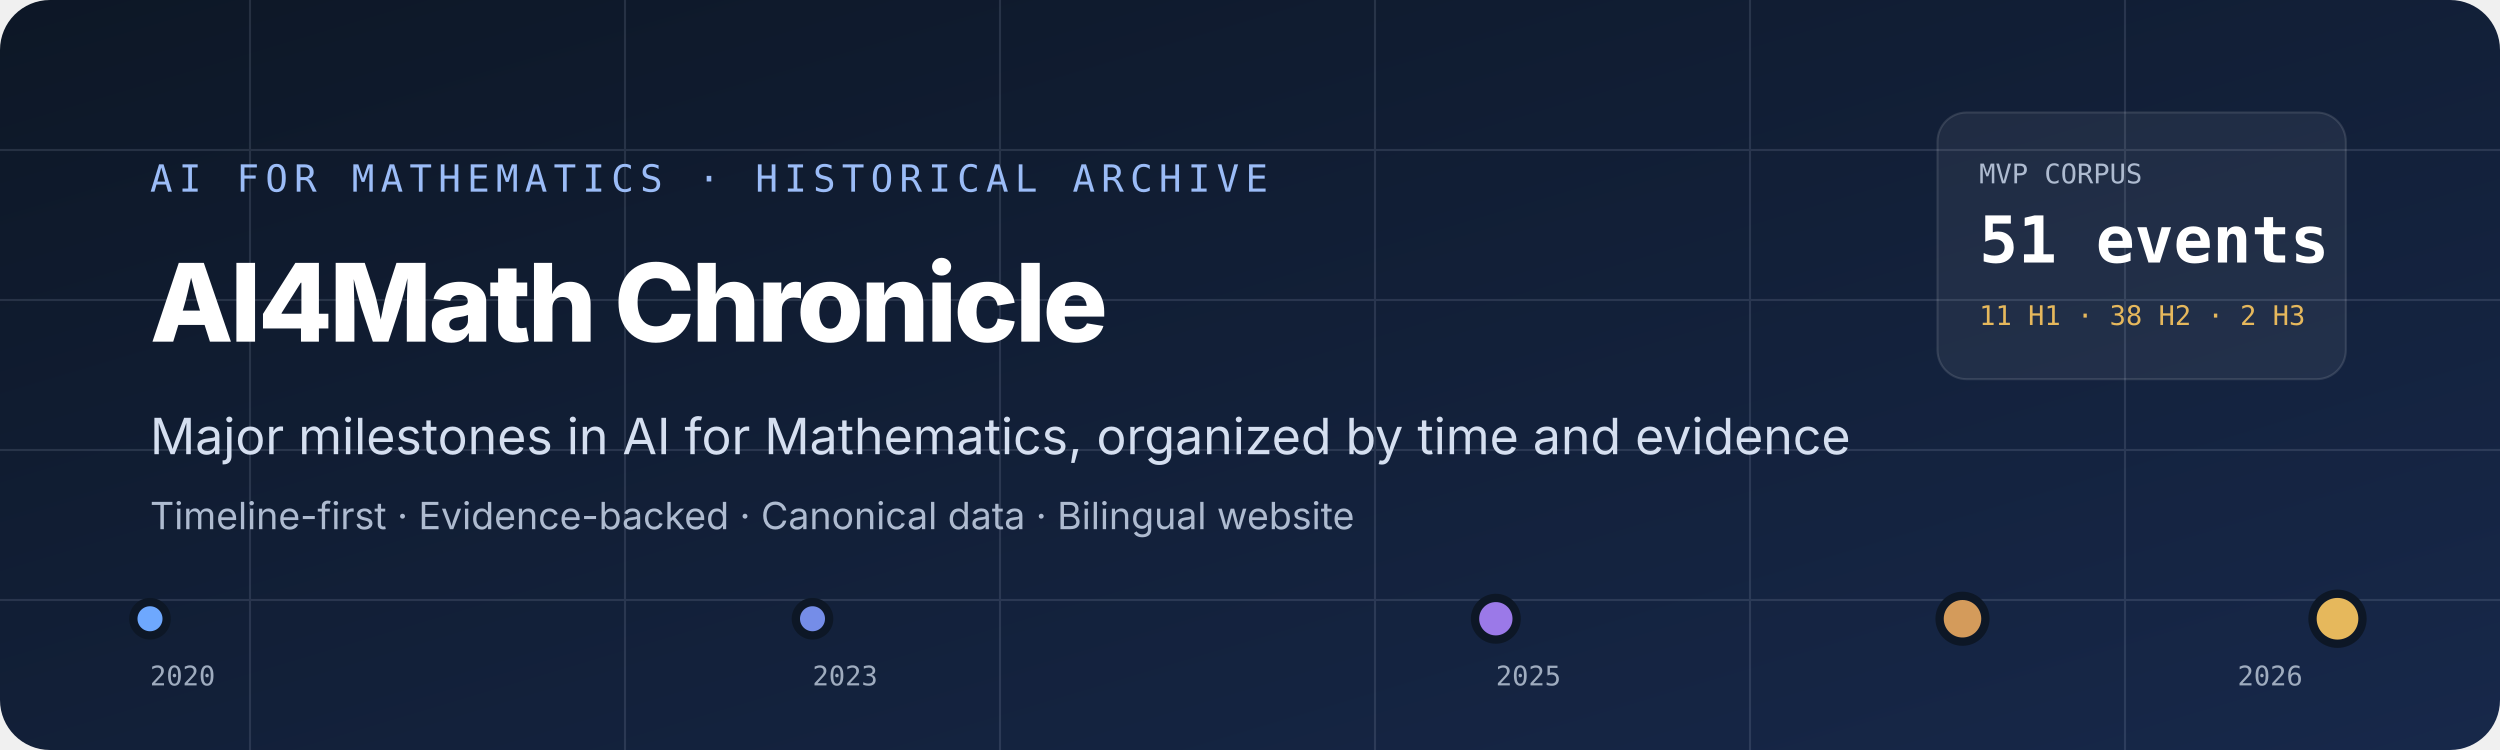
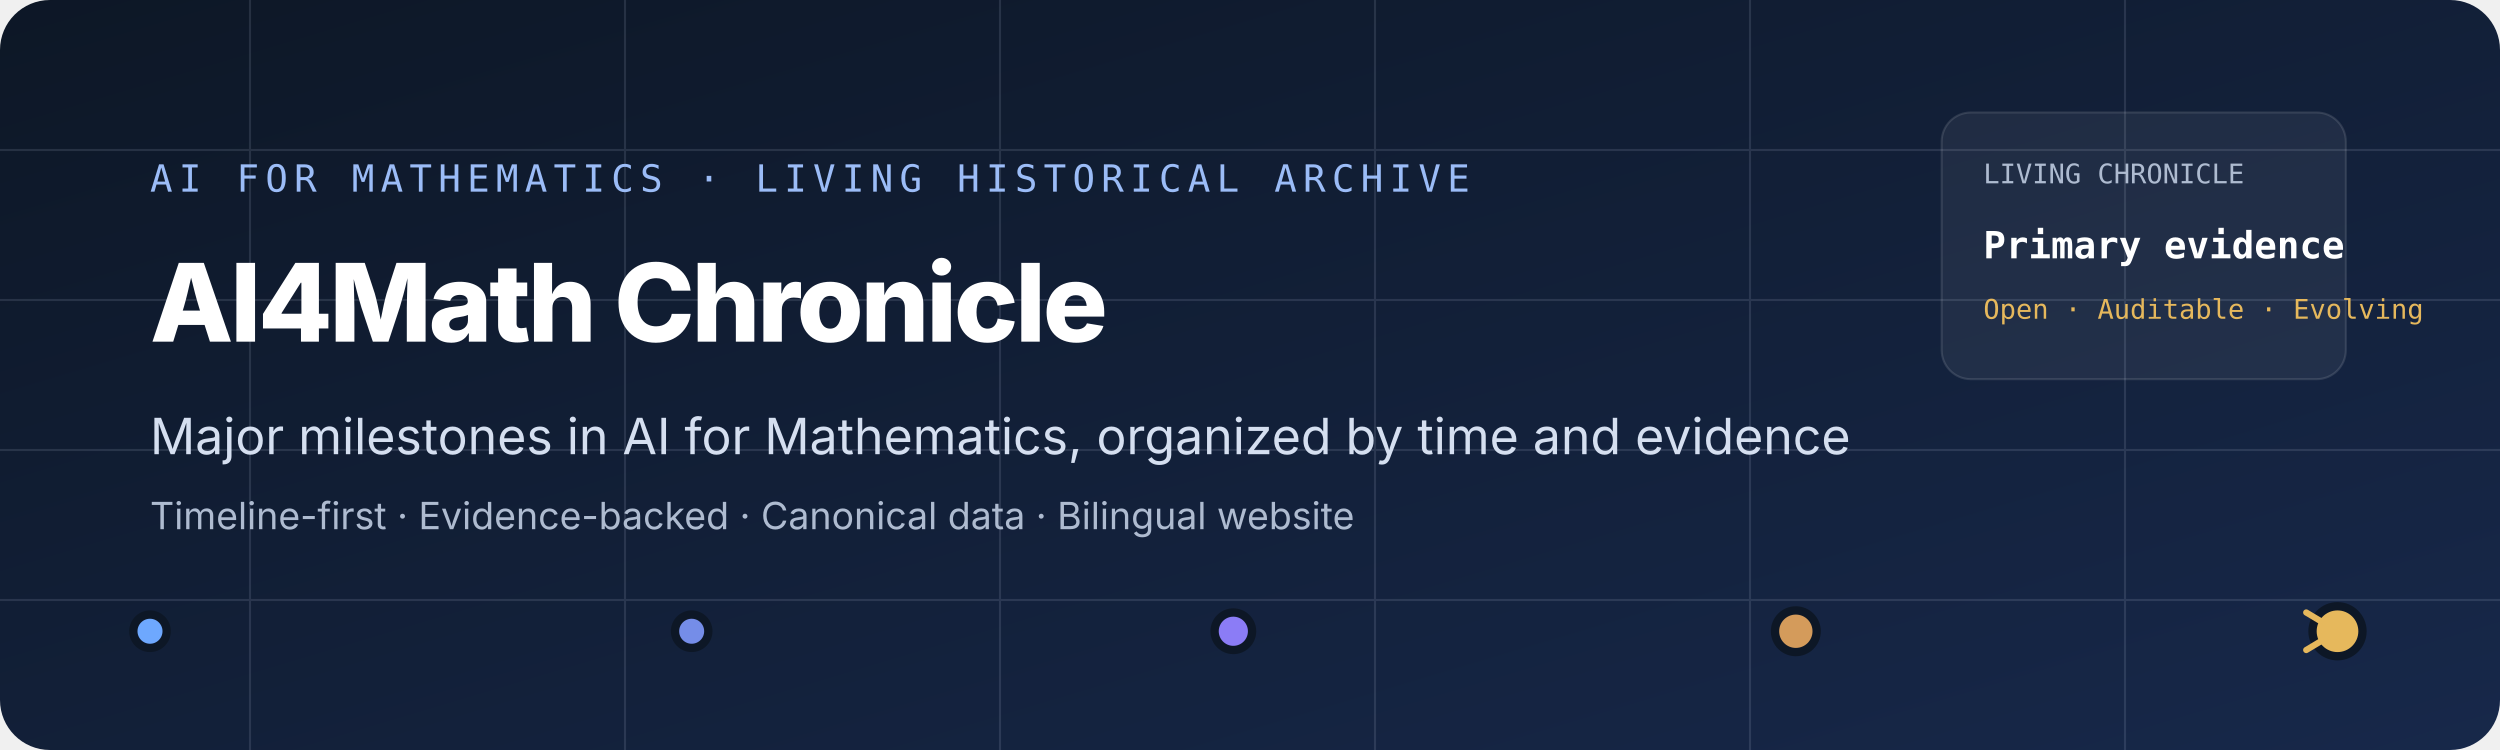
<svg xmlns="http://www.w3.org/2000/svg" width="1200" height="360" viewBox="0 0 1200 360" role="img" aria-labelledby="title desc">
  <defs>
    <linearGradient id="bg" x1="0" x2="1" y1="0" y2="1">
      <stop offset="0" stop-color="#0d1726" />
      <stop offset="1" stop-color="#17284a" />
    </linearGradient>
    <linearGradient id="line" x1="0" x2="1">
      <stop offset="0" stop-color="#6ea8fe" />
      <stop offset="0.55" stop-color="#8b7cf6" />
      <stop offset="1" stop-color="#e6b85c" />
    </linearGradient>
  </defs>
  <rect width="1200" height="360" rx="24" fill="url(#bg)" />
  <g opacity="0.12" stroke="#dbe7ff">
    <path d="M0 72H1200M0 144H1200M0 216H1200M0 288H1200" />
    <path d="M120 0V360M300 0V360M480 0V360M660 0V360M840 0V360M1020 0V360" />
  </g>
-   <text x="72" y="92" fill="#9bbcf7" font-family="ui-monospace, SFMono-Regular, Menlo, monospace" font-size="18" letter-spacing="3">AI FOR MATHEMATICS · HISTORICAL ARCHIVE</text>
+   <text x="72" y="92" fill="#9bbcf7" font-family="ui-monospace, SFMono-Regular, Menlo, monospace" font-size="18" letter-spacing="3">AI FOR MATHEMATICS · LIVING HISTORICAL ARCHIVE</text>
  <text x="72" y="164" fill="#ffffff" font-family="Inter, system-ui, sans-serif" font-size="52" font-weight="760" letter-spacing="-1.5">AI4Math Chronicle</text>
  <text x="72" y="218" fill="#d5dff0" font-family="Inter, system-ui, sans-serif" font-size="24">Major milestones in AI for Mathematics, organized by time and evidence</text>
  <text x="72" y="254" fill="#aebbd0" font-family="Inter, system-ui, sans-serif" font-size="18">Timeline-first · Evidence-backed · Canonical data · Bilingual website</text>
-   <g transform="translate(72 297)">
+   <g transform="translate(72 303)">
    <path d="M0 0H1050" stroke="url(#line)" stroke-width="3" stroke-linecap="round" />
-     <g font-family="ui-monospace, SFMono-Regular, Menlo, monospace" font-size="13" fill="#9facbf">
-       <text x="0" y="32">2020</text>
-       <text x="318" y="32">2023</text>
-       <text x="646" y="32">2025</text>
-       <text x="1002" y="32">2026</text>
-     </g>
    <g stroke="#0d1726" stroke-width="4">
      <circle cx="0" cy="0" r="8" fill="#6ea8fe" />
-       <circle cx="318" cy="0" r="8" fill="#758de8" />
-       <circle cx="646" cy="0" r="10" fill="#9b79e8" />
-       <circle cx="870" cy="0" r="11" fill="#d49b5b" />
+       <circle cx="260" cy="0" r="8" fill="#758de8" />
+       <circle cx="520" cy="0" r="9" fill="#8b7cf6" />
+       <circle cx="790" cy="0" r="10" fill="#d49b5b" />
      <circle cx="1050" cy="0" r="12" fill="#e6b85c" />
    </g>
+     <path d="M1035 -9L1050 0L1035 9" fill="none" stroke="#e6b85c" stroke-width="3" stroke-linecap="round" stroke-linejoin="round" />
  </g>
-   <g transform="translate(930 54)" font-family="ui-monospace, SFMono-Regular, Menlo, monospace">
-     <rect width="196" height="128" rx="14" fill="#ffffff" fill-opacity="0.06" stroke="#ffffff" stroke-opacity="0.12" />
-     <text x="20" y="34" fill="#aebbd0" font-size="13">MVP CORPUS</text>
-     <text x="20" y="72" fill="#ffffff" font-size="31" font-weight="700">51 events</text>
-     <text x="20" y="102" fill="#e6b85c" font-size="13">11 H1 · 38 H2 · 2 H3</text>
+   <g transform="translate(932 54)" font-family="ui-monospace, SFMono-Regular, Menlo, monospace">
+     <rect width="194" height="128" rx="14" fill="#ffffff" fill-opacity="0.06" stroke="#ffffff" stroke-opacity="0.12" />
+     <text x="20" y="34" fill="#aebbd0" font-size="13">LIVING CHRONICLE</text>
+     <text x="20" y="70" fill="#ffffff" font-size="18" font-weight="700">Primary evidence</text>
+     <text x="20" y="99" fill="#e6b85c" font-size="13">Open · Auditable · Evolving</text>
  </g>
</svg>
